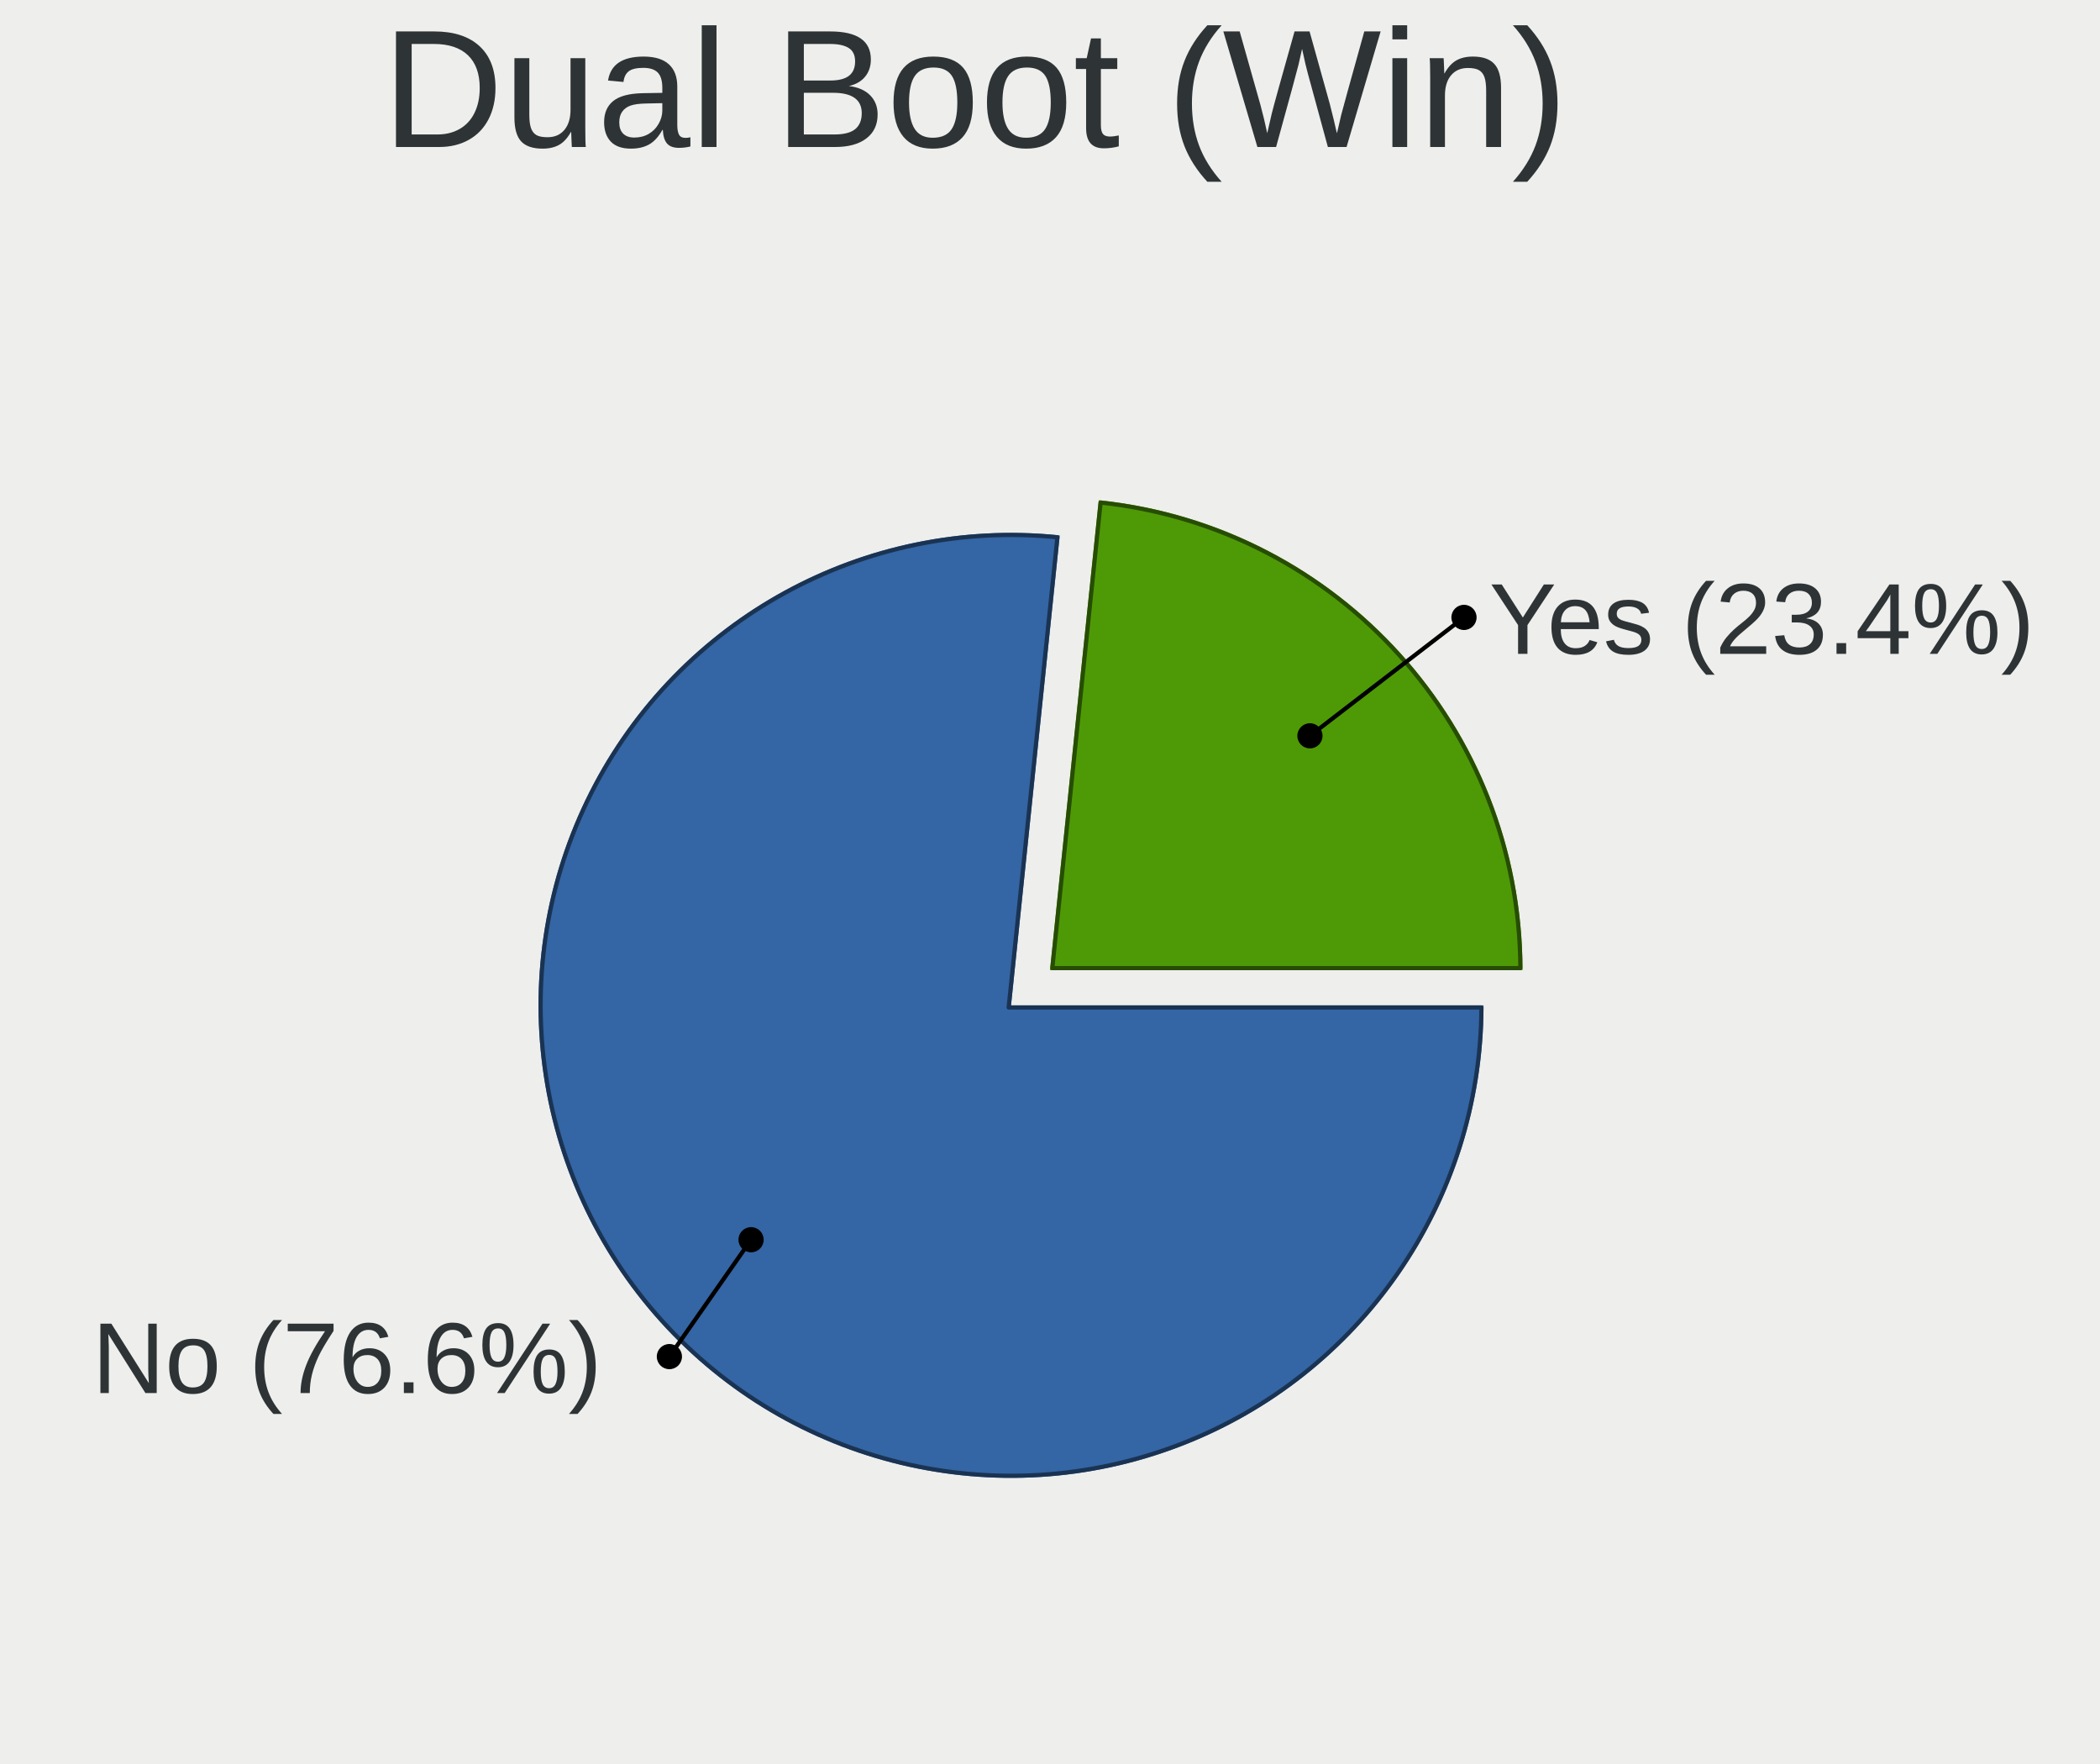
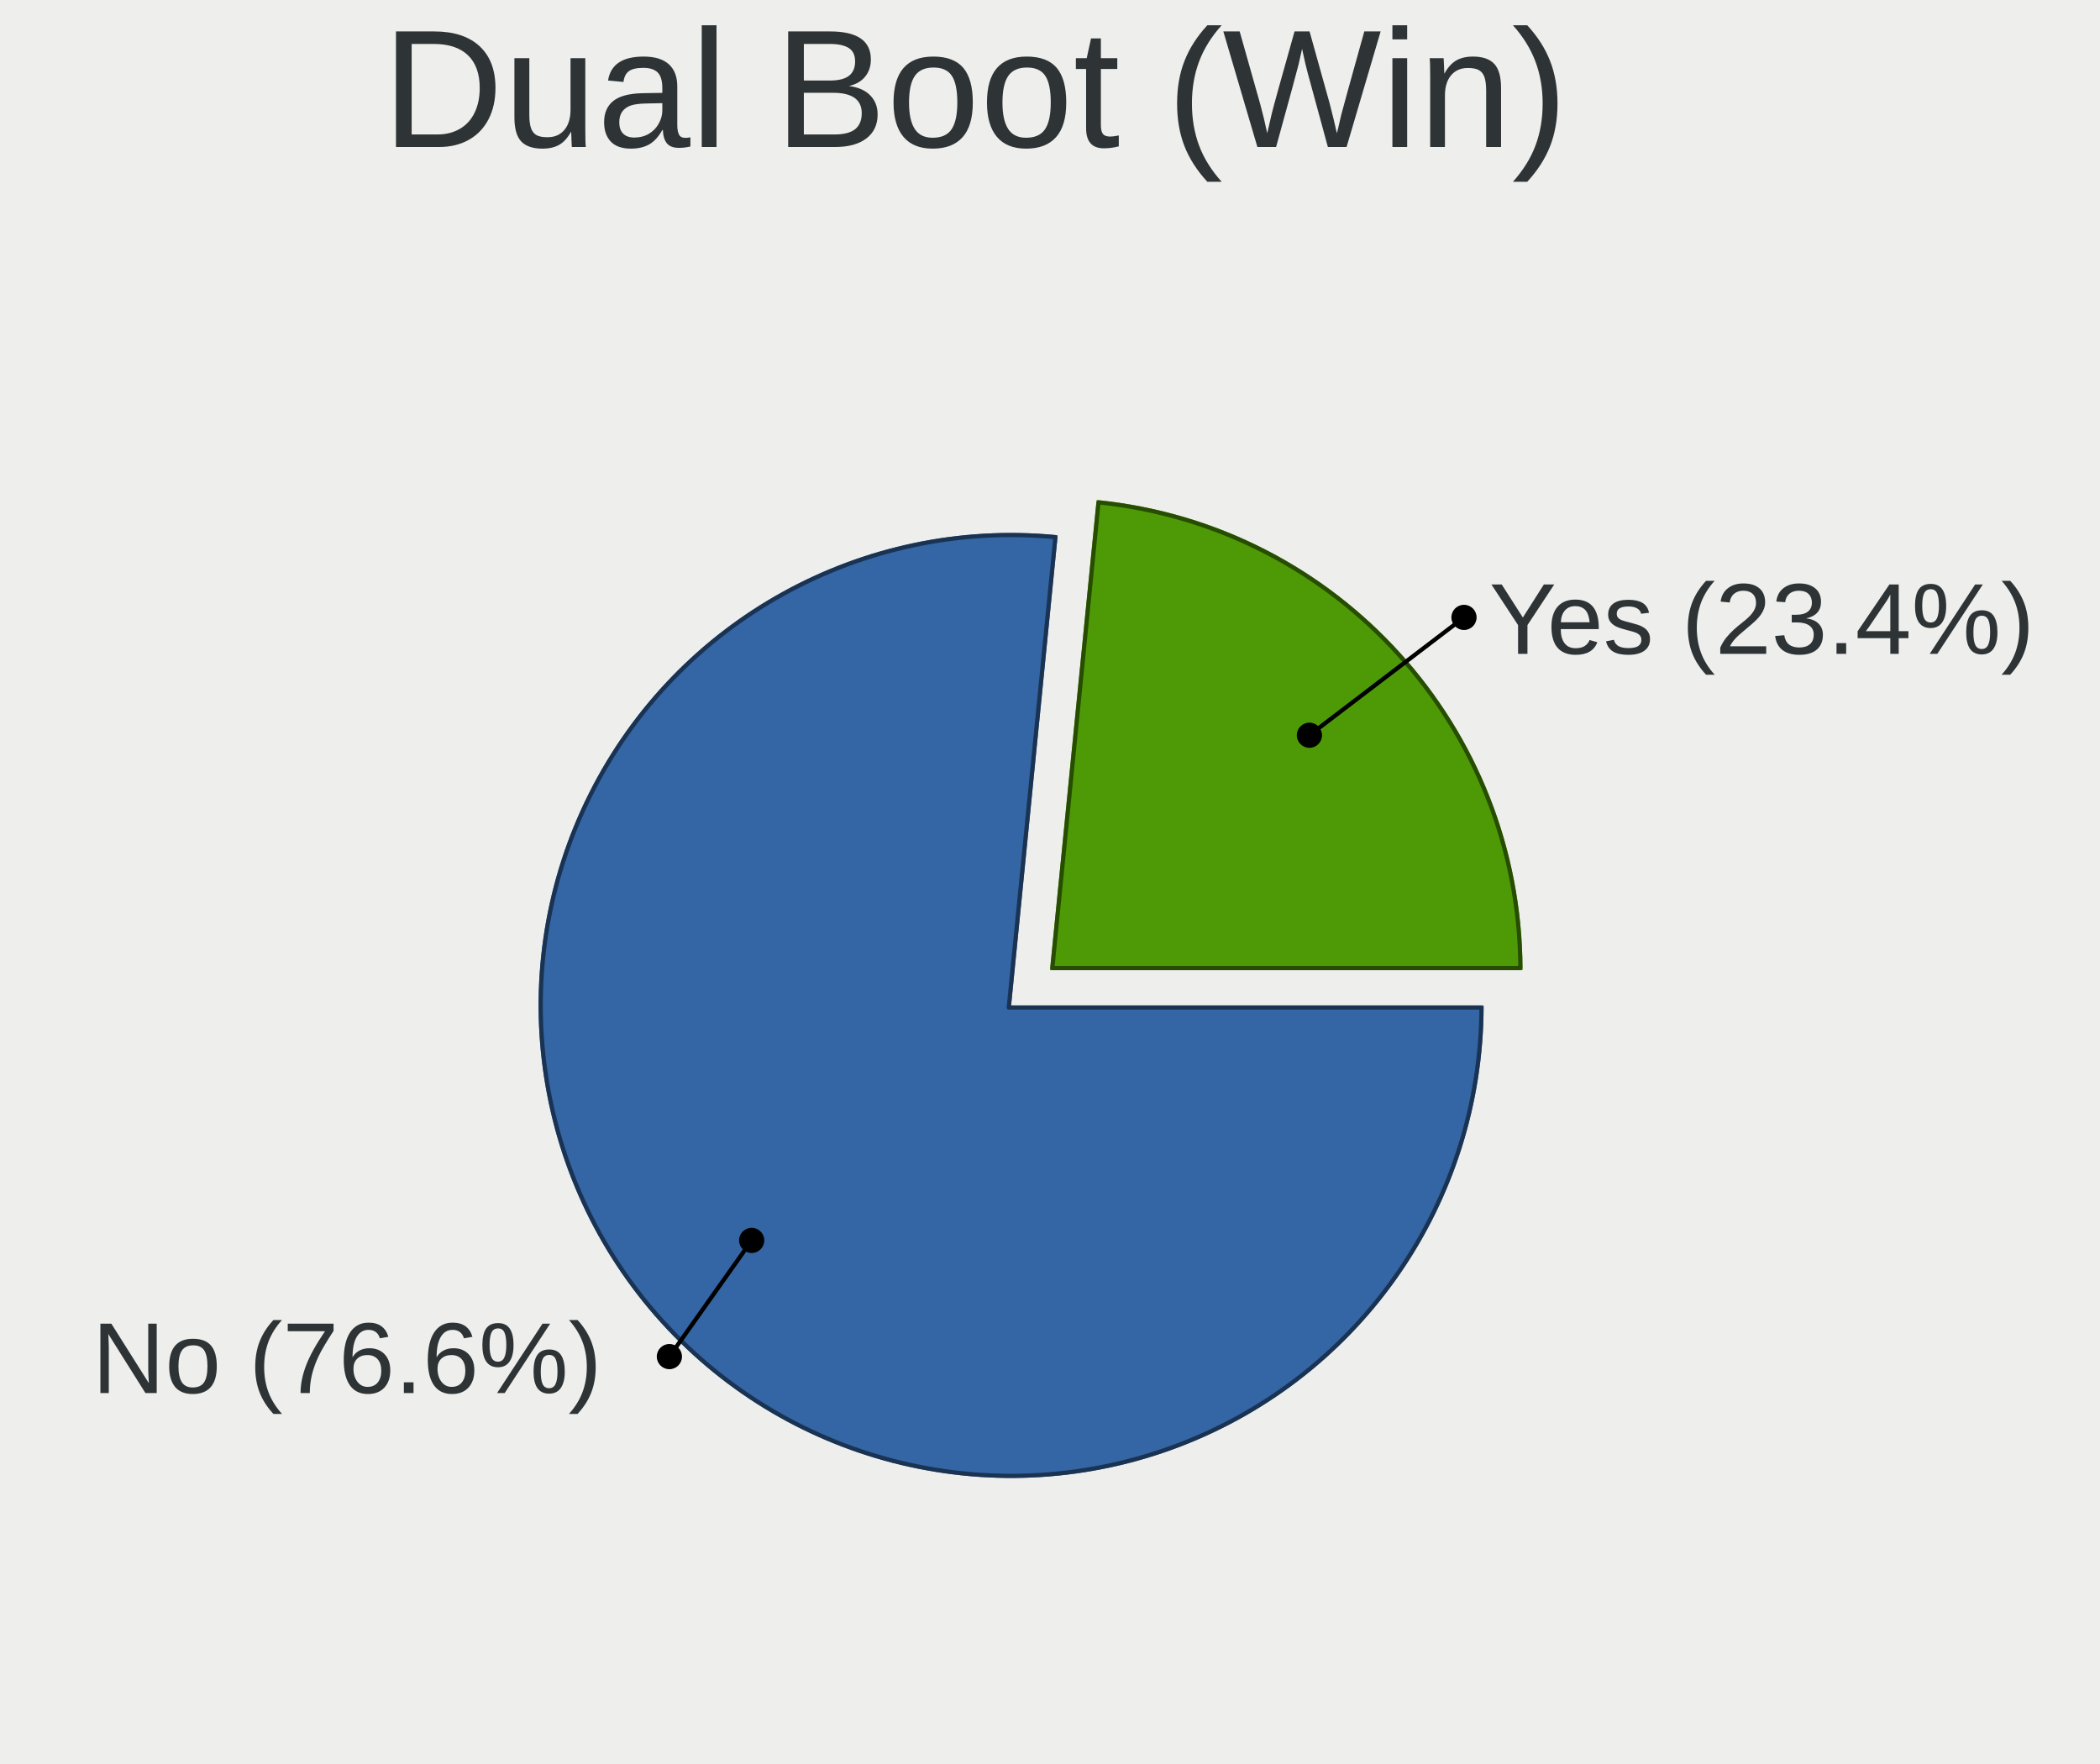
<svg xmlns="http://www.w3.org/2000/svg" width="500" height="420" version="1.0" id="ezcGraph">
  <defs />
  <g id="ezcGraphChart" color-rendering="optimizeQuality" shape-rendering="geometricPrecision" text-rendering="optimizeLegibility">
    <path d=" M 0,420 L 0,0 L 500,0 L 500,420 L 0,420 z " style="fill: #eeeeec; fill-opacity: 1.00; stroke: none;" id="ezcGraphPolygon_1" />
    <path d=" M 0,42 L 0,0 L 500,0 L 500,42 L 0,42 z " style="fill: #000000; fill-opacity: 0.00; stroke: none;" id="ezcGraphPolygon_2" />
-     <path d="M 240.72,239.37 L 353.22,239.37 A 112.50,112.50 0 1,1 252.32,127.47 z" style="fill: #3465a4; fill-opacity: 1.00; stroke: none; cursor: pointer;" id="ezcGraphCircleSector_4" />
-     <path d="M 240.16,239.87 L 352.72,239.87 A 112.00,112.00 0 1,1 251.77,127.92 z" style="fill: none; stroke: #1a3352; stroke-width: 1; stroke-opacity: 1.00; stroke-linecap: round; stroke-linejoin: round;" id="ezcGraphCircleSector_5" />
-     <path d="M 250.00,231.00 L 261.61,119.10 A 112.50,112.50 0 0,1 362.50,231.00 z" style="fill: #4e9a06; fill-opacity: 1.00; stroke: none; cursor: pointer;" id="ezcGraphCircleSector_6" />
-     <path d="M 250.55,230.50 L 262.05,119.65 A 112.00,112.00 0 0,1 362.00,230.50 z" style="fill: none; stroke: #274d03; stroke-width: 1; stroke-opacity: 1.00; stroke-linecap: round; stroke-linejoin: round;" id="ezcGraphCircleSector_7" />
-     <path d=" M 178.826,295.173 L 159.377,323" style="fill: none; stroke: #000000; stroke-width: 1; stroke-opacity: 1.00; stroke-linecap: round; stroke-linejoin: round;" id="ezcGraphLine_8" />
-     <ellipse cx="178.826" cy="295.173" rx="3" ry="3" style="fill: #000000; fill-opacity: 1.00; stroke: none;" id="ezcGraphCircle_9" />
+     <path d="M 240.74,239.39 L 353.24,239.39 A 112.50,112.50 0 1,1 251.83,127.44 z" style="fill: #3465a4; fill-opacity: 1.00; stroke: none; cursor: pointer;" id="ezcGraphCircleSector_4" />
+     <path d="M 240.18,239.89 L 352.74,239.89 A 112.00,112.00 0 1,1 251.29,127.89 z" style="fill: none; stroke: #1a3352; stroke-width: 1; stroke-opacity: 1.00; stroke-linecap: round; stroke-linejoin: round;" id="ezcGraphCircleSector_5" />
+     <path d="M 250.00,231.00 L 261.10,119.05 A 112.50,112.50 0 0,1 362.50,231.00 z" style="fill: #4e9a06; fill-opacity: 1.00; stroke: none; cursor: pointer;" id="ezcGraphCircleSector_6" />
+     <path d="M 250.55,230.50 L 261.55,119.60 A 112.00,112.00 0 0,1 362.00,230.50 z" style="fill: none; stroke: #274d03; stroke-width: 1; stroke-opacity: 1.00; stroke-linecap: round; stroke-linejoin: round;" id="ezcGraphCircleSector_7" />
+     <path d=" M 178.972,295.335 L 159.377,323" style="fill: none; stroke: #000000; stroke-width: 1; stroke-opacity: 1.00; stroke-linecap: round; stroke-linejoin: round;" id="ezcGraphLine_8" />
+     <ellipse cx="178.972" cy="295.335" rx="3" ry="3" style="fill: #000000; fill-opacity: 1.00; stroke: none;" id="ezcGraphCircle_9" />
    <ellipse cx="159.377" cy="323" rx="3" ry="3" style="fill: #000000; fill-opacity: 1.00; stroke: none;" id="ezcGraphCircle_10" />
-     <path d=" M 311.891,175.197 L 348.569,147" style="fill: none; stroke: #000000; stroke-width: 1; stroke-opacity: 1.00; stroke-linecap: round; stroke-linejoin: round;" id="ezcGraphLine_12" />
-     <ellipse cx="311.891" cy="175.197" rx="3" ry="3" style="fill: #000000; fill-opacity: 1.00; stroke: none;" id="ezcGraphCircle_13" />
+     <path d=" M 311.764,175.056 L 348.569,147" style="fill: none; stroke: #000000; stroke-width: 1; stroke-opacity: 1.00; stroke-linecap: round; stroke-linejoin: round;" id="ezcGraphLine_12" />
+     <ellipse cx="311.764" cy="175.056" rx="3" ry="3" style="fill: #000000; fill-opacity: 1.00; stroke: none;" id="ezcGraphCircle_13" />
    <ellipse cx="348.569" cy="147" rx="3" ry="3" style="fill: #000000; fill-opacity: 1.00; stroke: none;" id="ezcGraphCircle_14" />
    <g id="ezcGraphTextBox_3">
      <path d=" M 90.5,42 L 90.5,0.5 L 410,0.5 L 410,42 L 90.5,42 z " style="fill: #ffffff; fill-opacity: 0.00; stroke: none;" id="ezcGraphPolygon_16" />
      <text id="ezcGraphTextBox_3_text" x="91" text-length="318px" y="35" style="font-size: 40px; font-family: 'Arial'; fill: #2e3436; fill-opacity: 1.00; stroke: none;">Dual Boot (Win)</text>
    </g>
    <g id="ezcGraphTextBox_11" style=" cursor: pointer;">
      <path d=" M 21.437,336.4 L 21.437,310.1 L 154.377,310.1 L 154.377,336.4 L 21.437,336.4 z " style="fill: #ffffff; fill-opacity: 0.00; stroke: none;" id="ezcGraphPolygon_17" />
      <text id="ezcGraphTextBox_11_text" x="21.937" text-length="131.44px" y="331.68" style="font-size: 24px; font-family: 'Arial'; fill: #2e3436; fill-opacity: 1.00; stroke: none;">No (76.6%)</text>
    </g>
    <g id="ezcGraphTextBox_15" style=" cursor: pointer;">
      <path d=" M 354.069,160.4 L 354.069,134.1 L 500.153,134.1 L 500.153,160.4 L 354.069,160.4 z " style="fill: #ffffff; fill-opacity: 0.00; stroke: none;" id="ezcGraphPolygon_18" />
      <text id="ezcGraphTextBox_15_text" x="354.569" text-length="144.584px" y="155.68" style="font-size: 24px; font-family: 'Arial'; fill: #2e3436; fill-opacity: 1.00; stroke: none;">Yes (23.4%)</text>
    </g>
  </g>
</svg>
